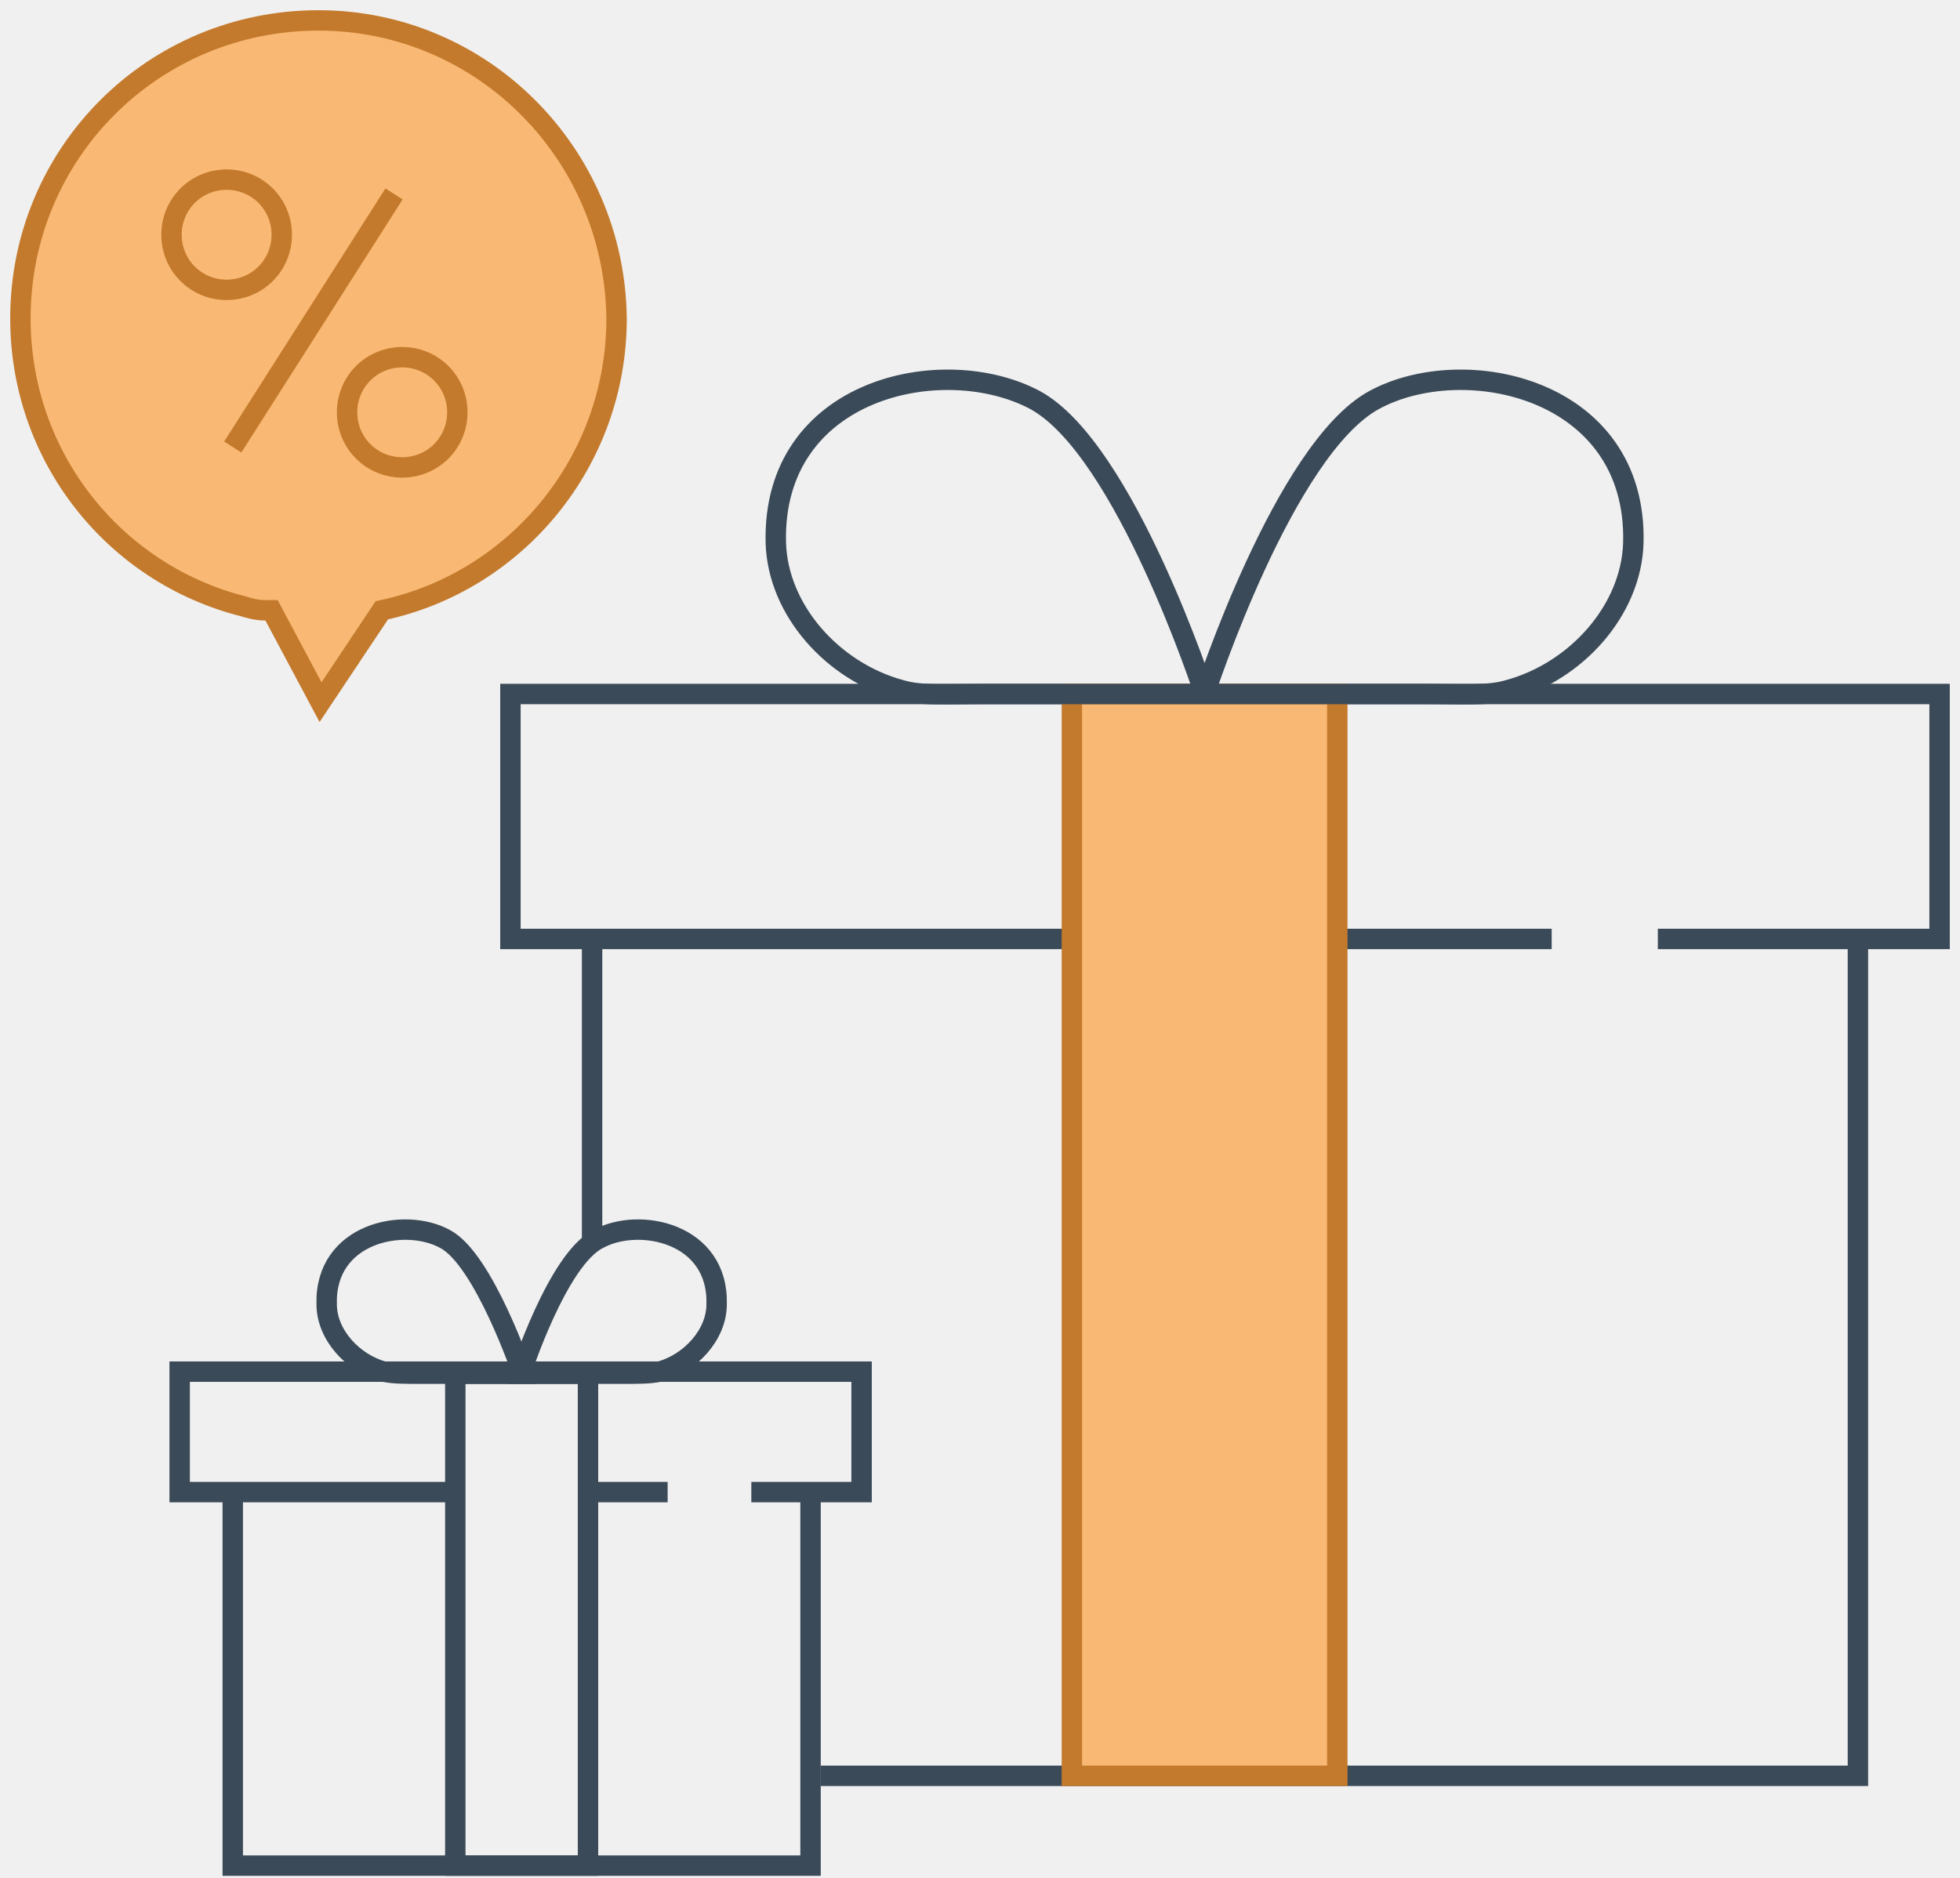
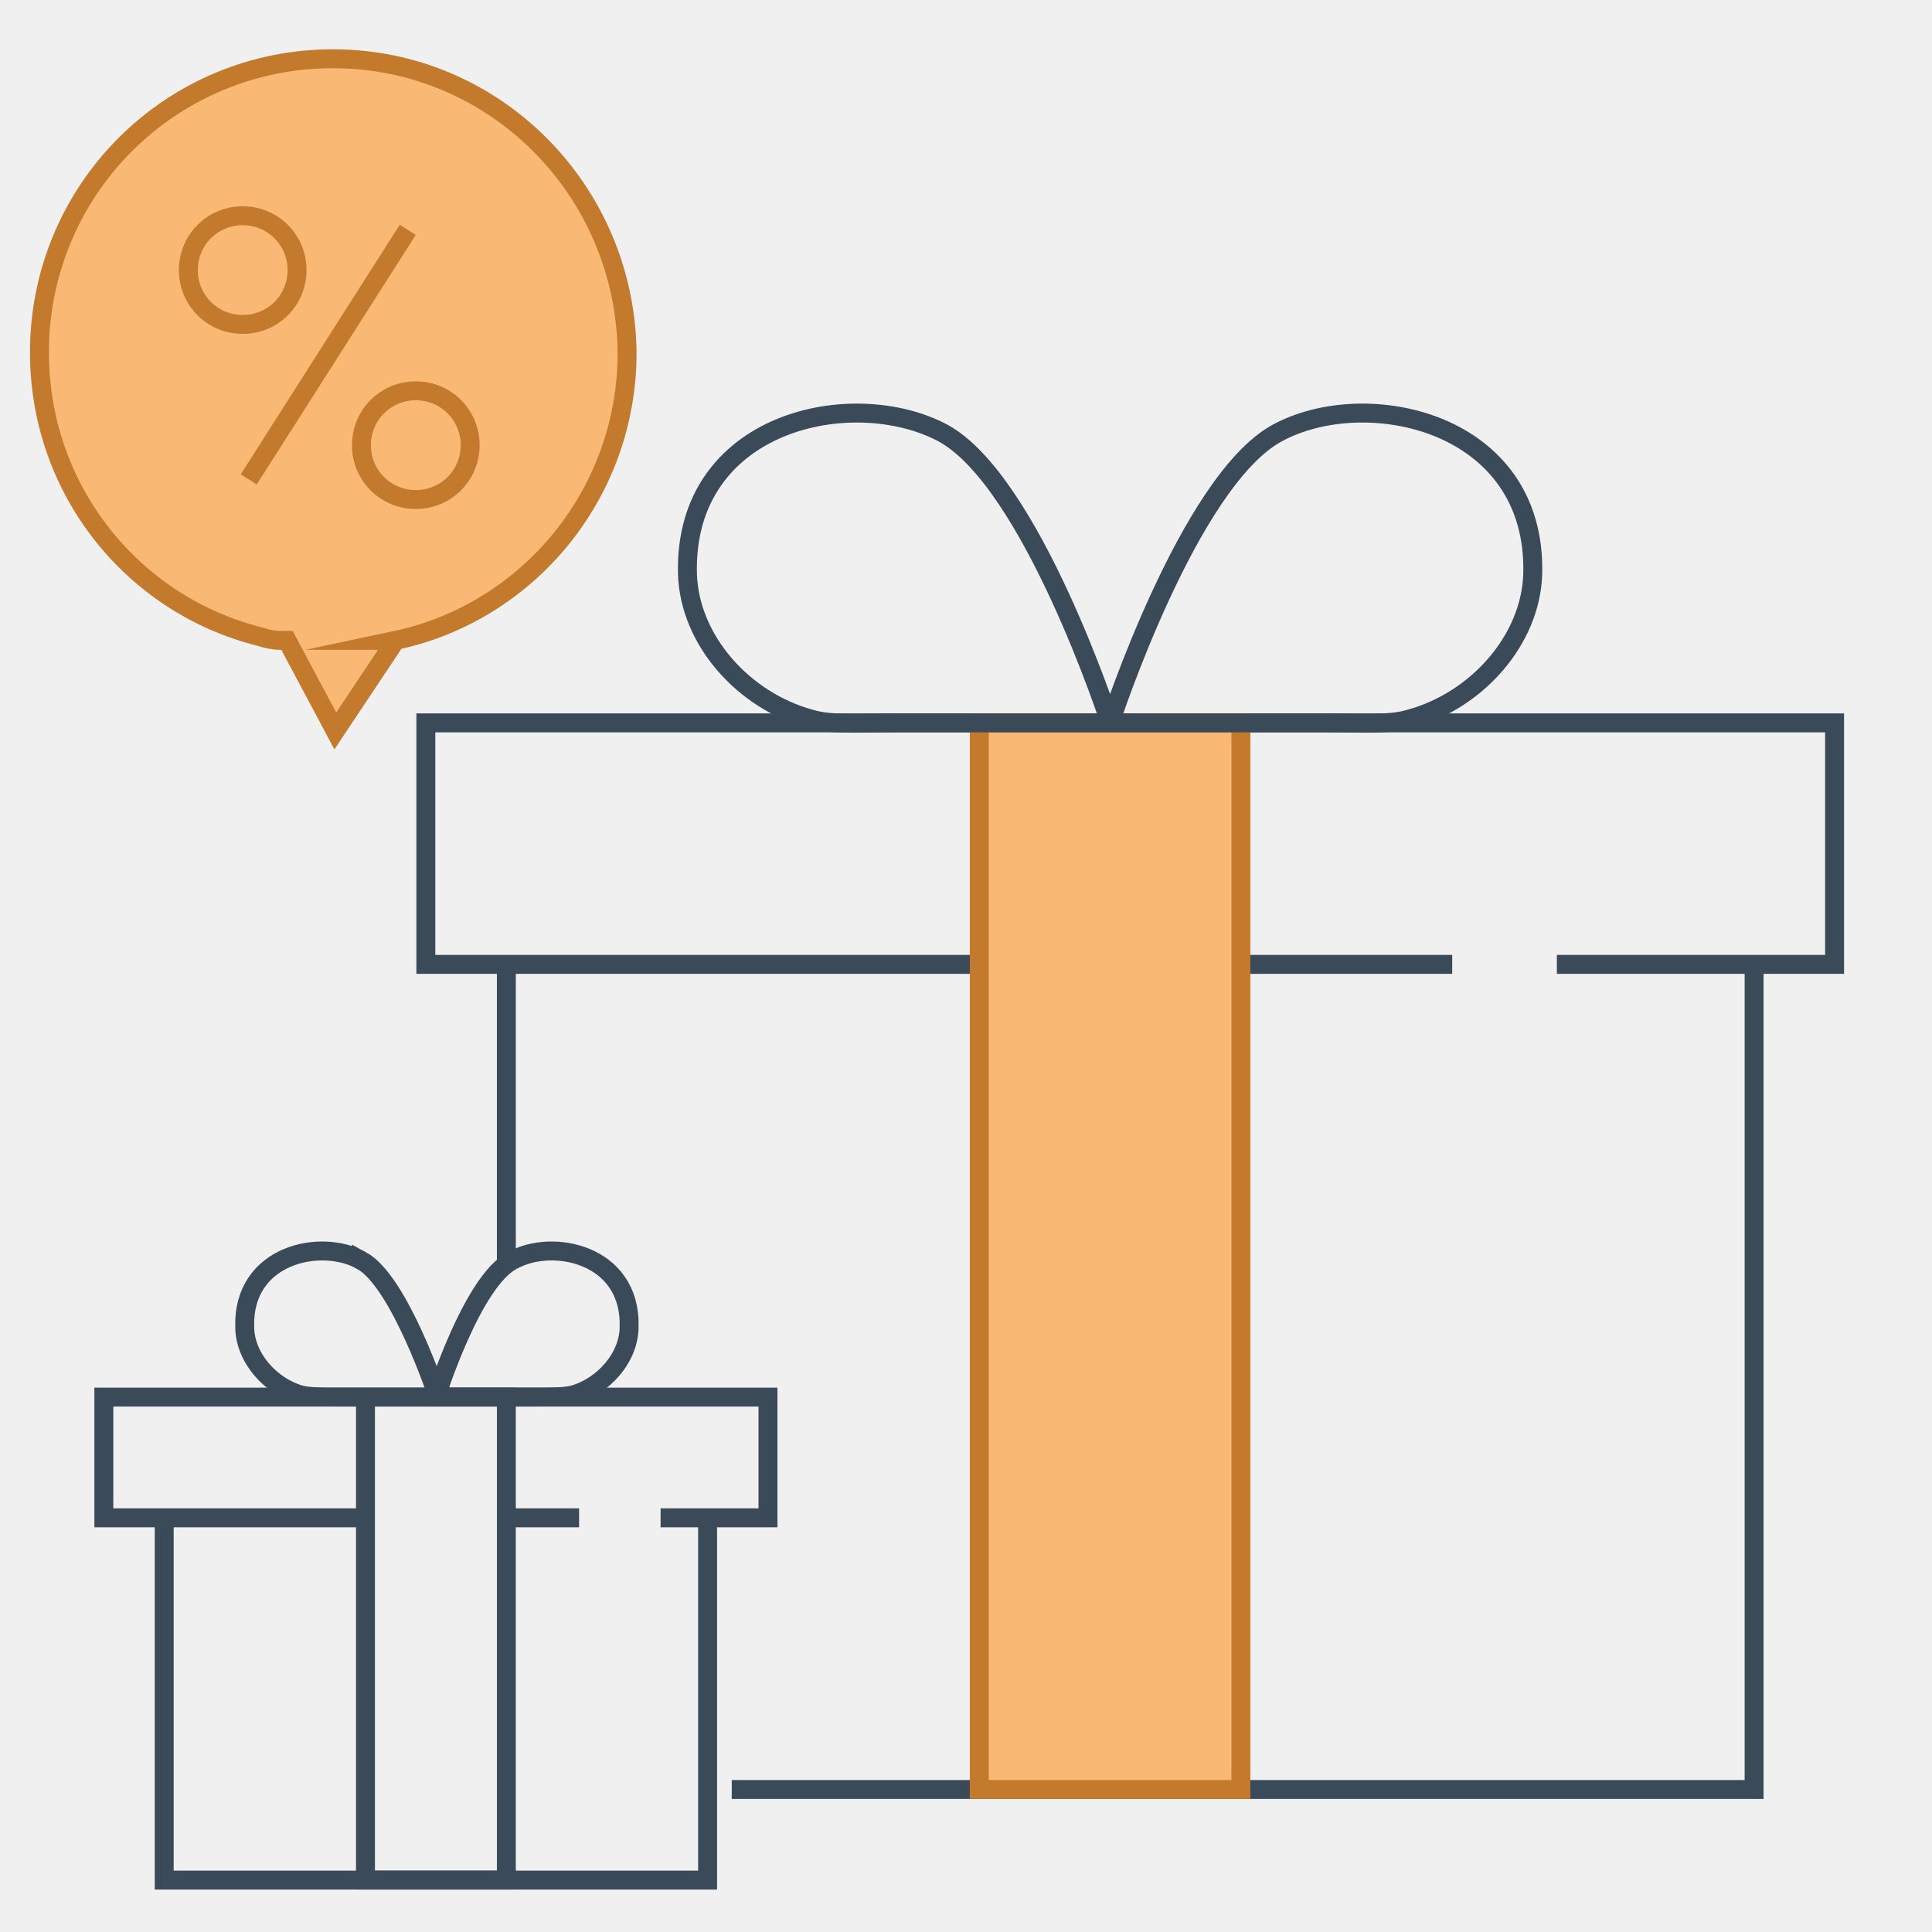
- <svg xmlns="http://www.w3.org/2000/svg" version="1.1" id="Слой_1" x="0" y="0" viewBox="0 0 96 92" xml:space="preserve" enable-background="new 0 0 96 92">
-   <style>.st0{fill:none;stroke:#3b4a58}</style>
-   <path class="st0" d="M29 46v15.1M91 46v41H40.2M76 46H25V34h70v12H81.2M32.7 73.1H29m7.8 0h5.4v-5.9H8.8v5.9H22" />
-   <defs>
-     <filter id="Adobe_OpacityMaskFilter" filterUnits="userSpaceOnUse" x="9.9" y="73.5" width="31.3" height="19.4">
-       <feColorMatrix values="1 0 0 0 0 0 1 0 0 0 0 0 1 0 0 0 0 0 1 0" />
-     </filter>
-   </defs>
-   <mask maskUnits="userSpaceOnUse" x="9.9" y="73.5" width="31.3" height="19.4" id="path-4-inside-1_64_18_00000051372762862291370550000002715712738460103836_">
-     <path d="M40.2 73.5v18.4H10.9V73.5" fill="#fff" filter="url(#Adobe_OpacityMaskFilter)" />
-   </mask>
-   <path d="M40.2 91.9v1h1v-1h-1zm-29.3 0h-1v1h1v-1zm28.3-18.4v18.4h2V73.5h-2zm1 17.4H10.9v2h29.3v-2zm-28.3 1V73.5h-2v18.4h2z" mask="url(#path-4-inside-1_64_18_00000051372762862291370550000002715712738460103836_)" fill="#3b4a58" />
-   <path class="st0" d="M22.3 67.3h6.5v24.1h-6.5V67.3z" />
-   <path d="M52.5 34h13v53h-13V34z" fill="#f9b974" stroke="#c47a2c" />
-   <path d="M18.7 29.9c6.6-1.4 11.5-7.3 11.5-14.3C30.1 7.5 23.6 1 15.6 1 7.5 1 1 7.5 1 15.6c0 6.8 4.6 12.5 10.9 14.1.3.1.7.2 1.1.2h.3l2.4 4.5 3-4.5z" fill="#f9b974" stroke="#c47a2c" stroke-miterlimit="10" />
-   <path d="M11.4 21.9l7.9-12.4m.4 13.4c1.5 0 2.7-1.2 2.7-2.7s-1.2-2.7-2.7-2.7c-1.5 0-2.7 1.2-2.7 2.7s1.2 2.7 2.7 2.7zm-8.6-8.7c1.5 0 2.7-1.2 2.7-2.7s-1.2-2.7-2.7-2.7c-1.5 0-2.7 1.2-2.7 2.7s1.2 2.7 2.7 2.7z" stroke="#c47a2c" stroke-miterlimit="10" fill="none" />
-   <path class="st0" d="M50.7 19.6c-4.5-2.4-12.9-.6-12.7 7 .1 3.3 2.8 6.3 6.1 7.2 1 .3 2.1.2 4.4.2H59s-3.9-12-8.3-14.4zm16.6 0c4.4-2.4 12.9-.6 12.7 7-.1 3.3-2.8 6.3-6.1 7.2-1 .3-2.1.2-4.4.2H59s3.9-12 8.3-14.4zM21.8 60.7c-2-1.1-5.9-.3-5.8 3.2 0 1.5 1.3 2.9 2.8 3.3.5.1.9.1 2 .1h4.8s-1.9-5.6-3.8-6.6z" />
-   <path class="st0" d="M29.3 60.7c2-1.1 5.9-.3 5.8 3.2 0 1.5-1.3 2.9-2.8 3.3-.5.1-.9.1-2 .1h-4.8s1.8-5.6 3.8-6.6z" />
+ <svg xmlns="http://www.w3.org/2000/svg" width="100" height="100" fill="none">
+   <path d="M20.479 33.146c6.875-1.458 11.98-7.604 11.98-14.896-.105-8.437-6.876-15.208-15.21-15.208A15.16 15.16 0 002.043 18.25c0 7.084 4.791 13.021 11.354 14.688.312.104.729.208 1.145.208h.313l2.5 4.688 3.125-4.688z" fill="#F9B974" stroke="#C47A2C" stroke-width=".98" stroke-miterlimit="10" />
+   <path d="M12.875 24.813l8.23-12.917m.416 13.959a2.8 2.8 0 002.813-2.813 2.8 2.8 0 00-2.813-2.813 2.8 2.8 0 00-2.813 2.813 2.8 2.8 0 002.813 2.813zm-8.958-9.063a2.8 2.8 0 002.812-2.813 2.8 2.8 0 00-2.813-2.812A2.8 2.8 0 009.75 13.98a2.8 2.8 0 002.813 2.812z" stroke="#C47A2C" stroke-width=".98" stroke-miterlimit="10" />
+   <path d="M26.209 49.916v15.73m64.583-15.73v42.709H37.875m37.291-42.709H22.042v-12.5h72.916v12.5H80.583" stroke="#3B4A58" stroke-width=".98" />
+   <path d="M50.688 37.416h13.541v55.209H50.688V37.416z" fill="#F9B974" stroke="#C47A2C" stroke-width=".98" />
+   <path d="M48.812 22.416c-4.687-2.5-13.437-.625-13.229 7.292.104 3.437 2.917 6.562 6.354 7.5 1.042.312 2.188.208 4.584.208h10.937s-4.062-12.5-8.646-15zm17.292 0c4.584-2.5 13.438-.625 13.23 7.292-.105 3.437-2.917 6.562-6.355 7.5-1.041.312-2.187.208-4.583.208H57.458s4.063-12.5 8.646-15zM29.973 78.563h-3.808m8.027 0h5.558v-6.25H5.375v6.25H18.96" stroke="#3B4A58" stroke-width=".98" />
+   <path d="M18.916 72.313h7.292v25h-7.291v-25zm-.208-7.07c-2.083-1.179-6.146-.322-6.041 3.427 0 1.607 1.354 3.107 2.916 3.535.521.107.938.107 2.083.107h5s-1.979-5.998-3.958-7.07z" stroke="#3B4A58" stroke-width=".98" />
+   <path d="M26.52 65.243c2.084-1.179 6.147-.322 6.043 3.427 0 1.607-1.355 3.107-2.917 3.535-.521.107-.938.107-2.084.107h-5s1.875-5.998 3.959-7.07zM8.5 78.563v18.75h28.125v-18.75" stroke="#3B4A58" stroke-width=".98" />
</svg>
